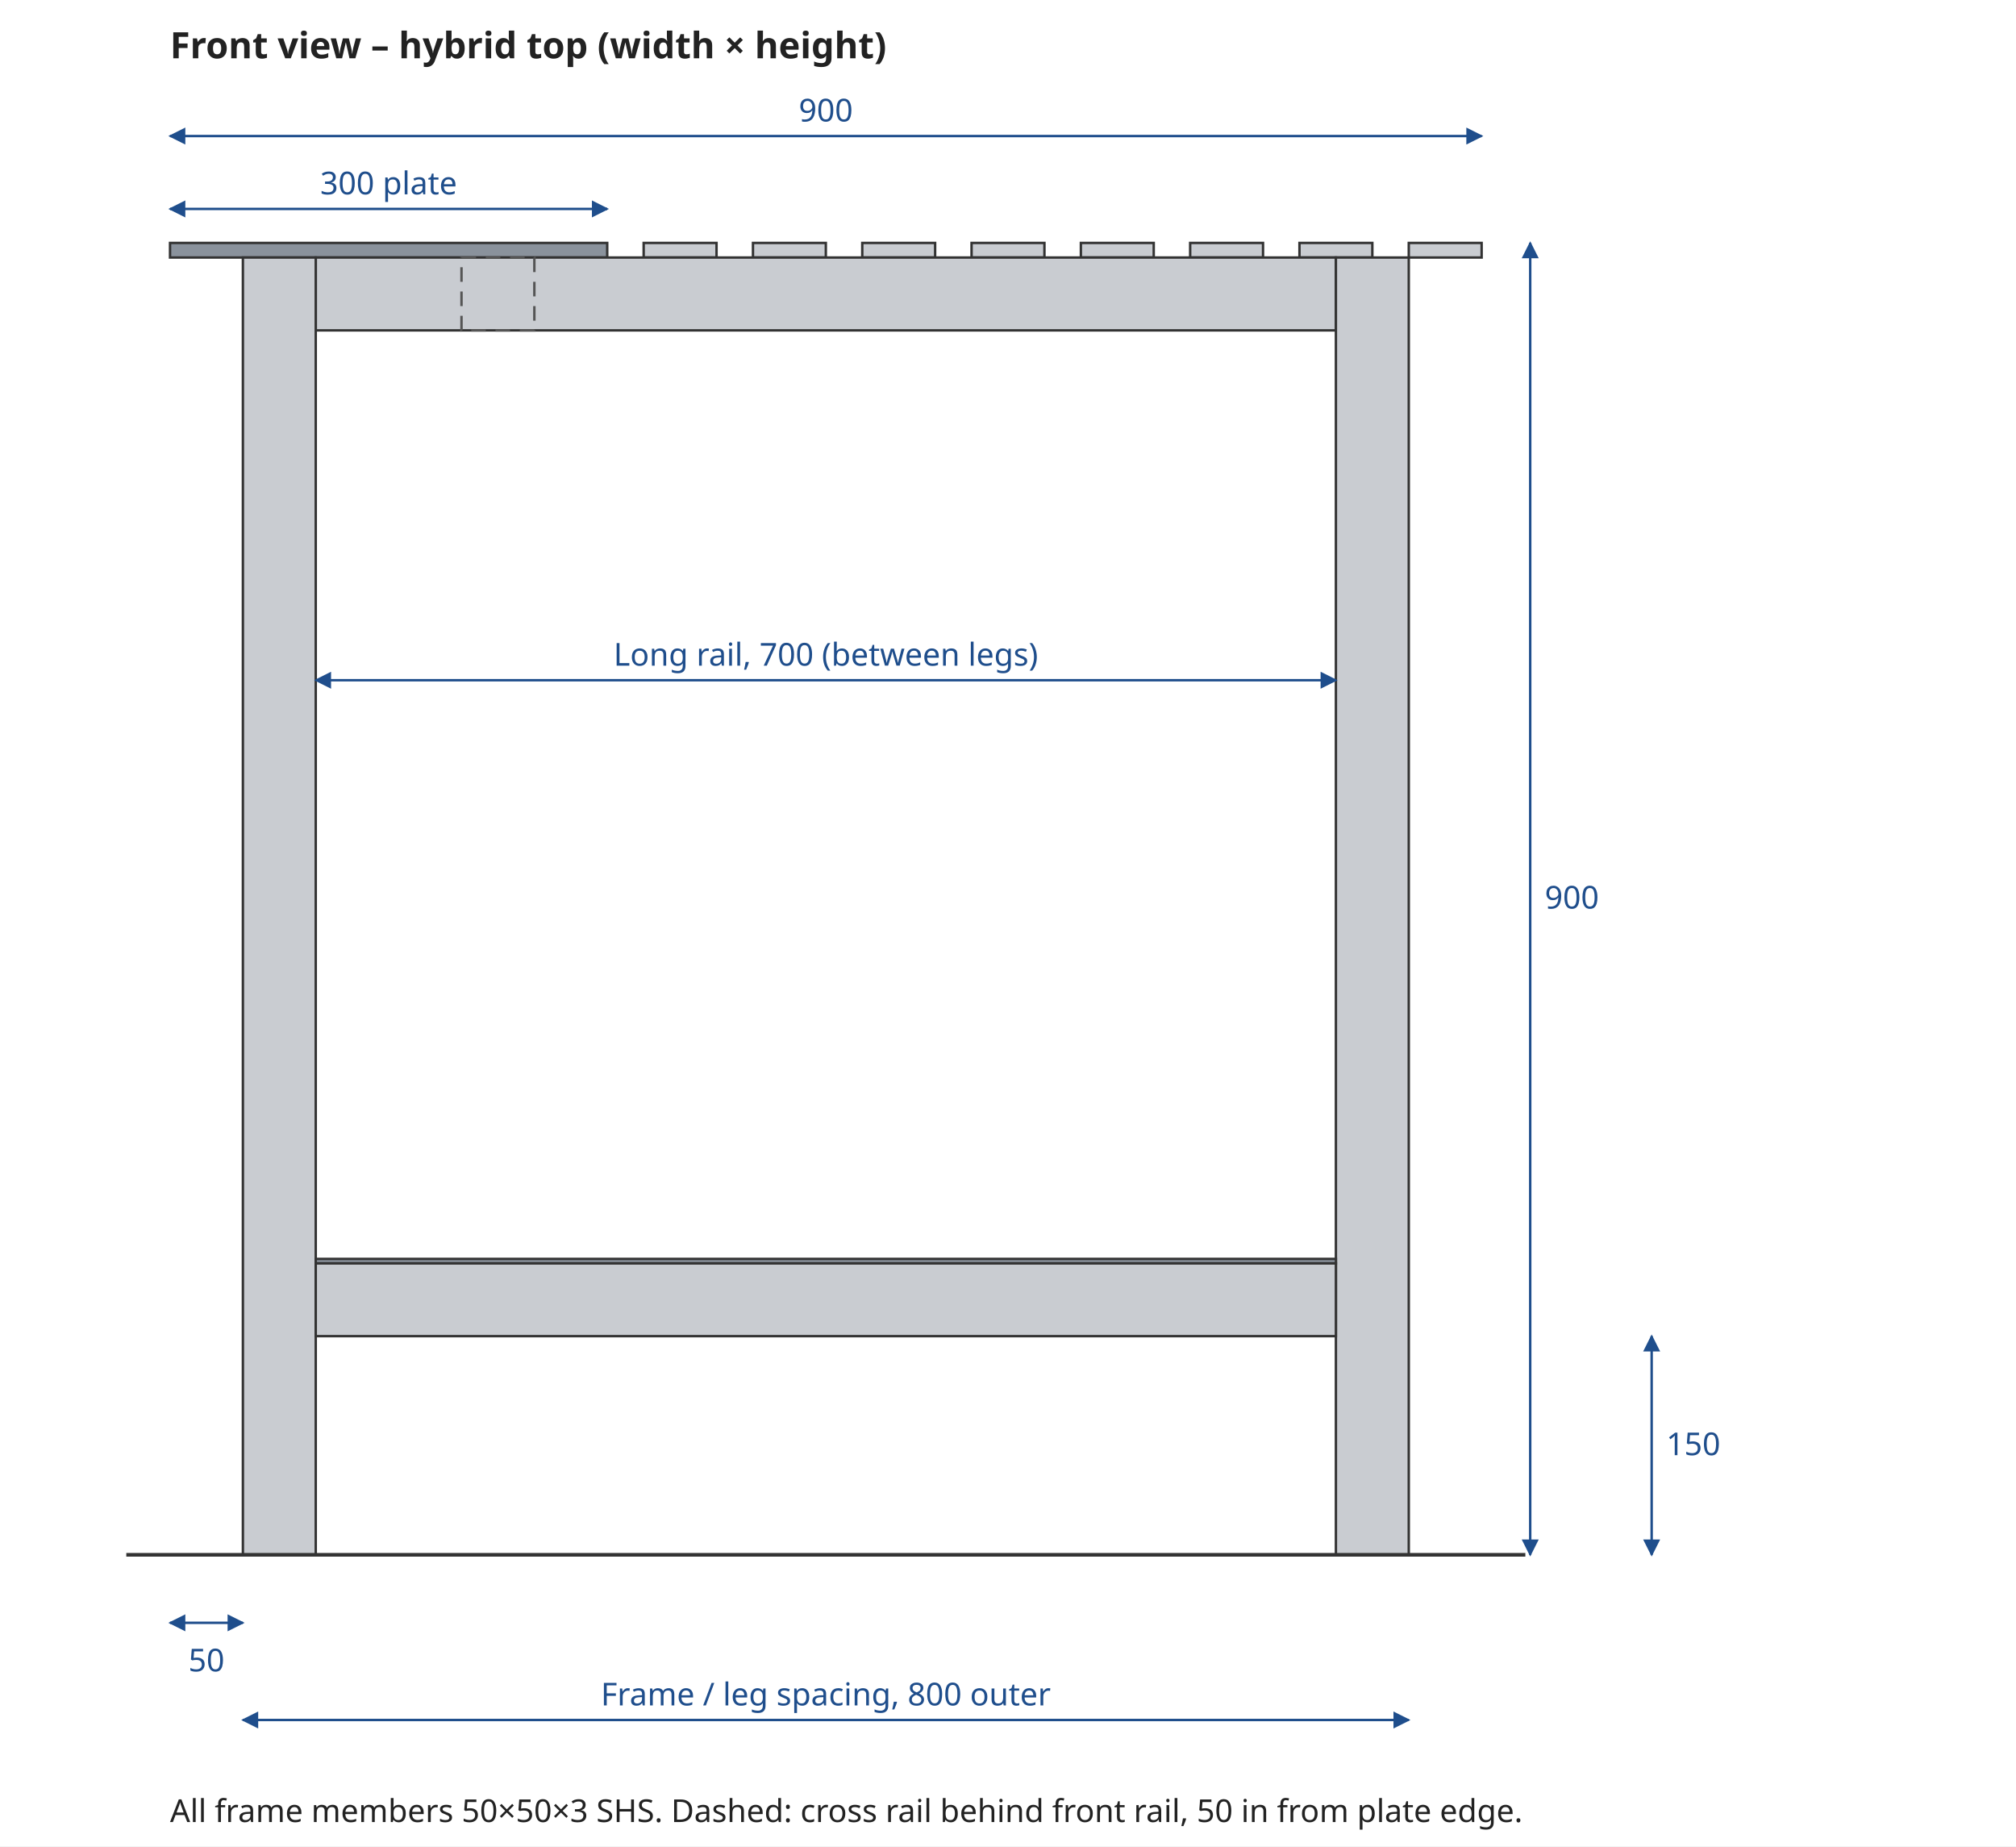
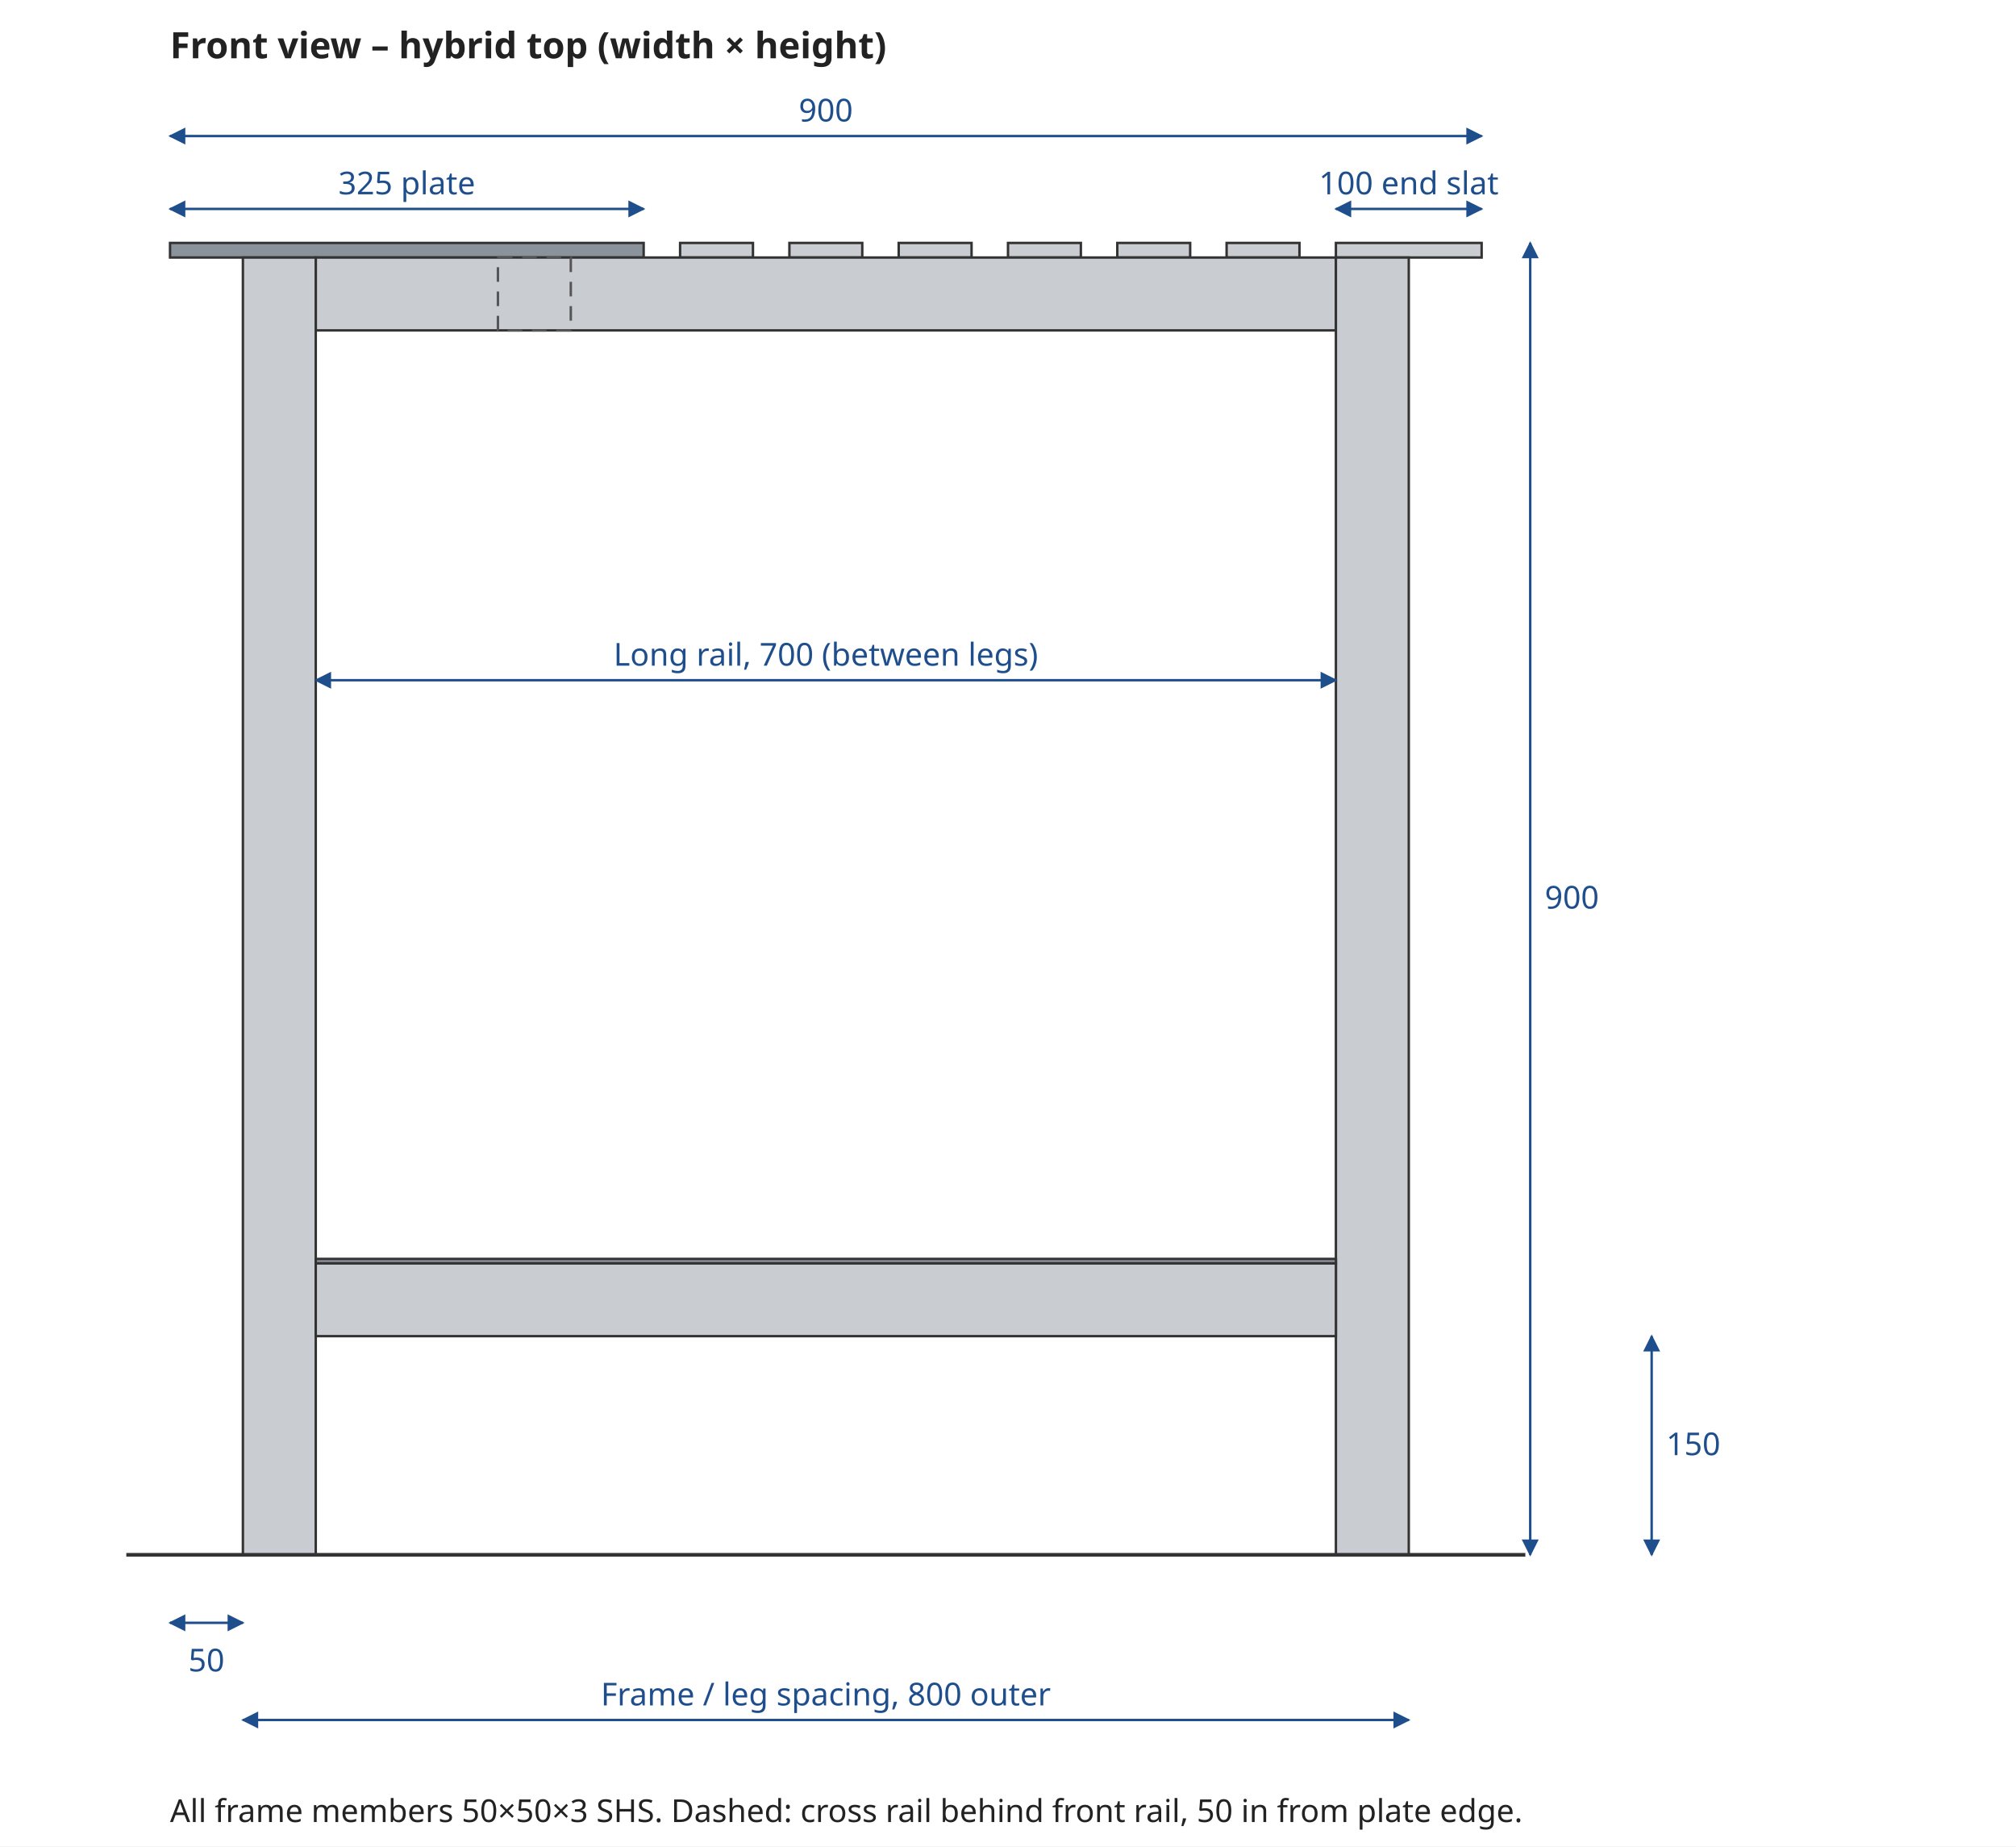
<svg xmlns="http://www.w3.org/2000/svg" width="830.0" height="760.0" viewBox="0 0 830.0 760.0">
  <style>
.bg{fill:#ffffff}.st{fill:#c9ccd1;stroke:#333;stroke-width:1}
.pl{fill:#8a929c;stroke:#333;stroke-width:1}.hid{fill:none;stroke:#555;stroke-width:1;stroke-dasharray:6 4}
.dim{stroke:#1f4e8c;stroke-width:1;fill:none}.t{font:13px sans-serif;fill:#1f4e8c}
.lbl{font:13px sans-serif;fill:#222}.h{font:bold 15px sans-serif;fill:#222}
</style>
  <defs>
    <marker id="a" viewBox="0 0 10 10" refX="9" refY="5" markerWidth="7" markerHeight="7" orient="auto-start-reverse">
      <path d="M0 0L10 5L0 10z" fill="#1f4e8c" />
    </marker>
  </defs>
  <rect class="bg" width="830.0" height="760.0" />
  <text class="h" x="70" y="24">Front view – hybrid top (width × height)</text>
-   <rect class="pl" x="70.0" y="100.0" width="180.0" height="6.0" />
-   <rect class="st" x="265.0" y="100.0" width="30.0" height="6.0" />
-   <rect class="st" x="310.0" y="100.0" width="30.0" height="6.0" />
-   <rect class="st" x="355.0" y="100.0" width="30.0" height="6.0" />
-   <rect class="st" x="400.0" y="100.0" width="30.0" height="6.0" />
-   <rect class="st" x="445.0" y="100.0" width="30.0" height="6.0" />
-   <rect class="st" x="490.0" y="100.0" width="30.0" height="6.0" />
-   <rect class="st" x="535.0" y="100.0" width="30.0" height="6.0" />
-   <rect class="st" x="580.0" y="100.0" width="30.0" height="6.0" />
+   <rect class="pl" x="70.0" y="100.0" width="195.0" height="6.0" />
+   <rect class="st" x="280.0" y="100.0" width="30.0" height="6.0" />
+   <rect class="st" x="325.0" y="100.0" width="30.0" height="6.0" />
+   <rect class="st" x="370.0" y="100.0" width="30.0" height="6.0" />
+   <rect class="st" x="415.0" y="100.0" width="30.0" height="6.0" />
+   <rect class="st" x="460.0" y="100.0" width="30.0" height="6.0" />
+   <rect class="st" x="505.0" y="100.0" width="30.0" height="6.0" />
+   <rect class="st" x="550.0" y="100.0" width="60.0" height="6.0" />
  <rect class="st" x="130.0" y="106.0" width="420.0" height="30.0" />
-   <rect class="hid" x="190.0" y="106.0" width="30.0" height="30.0" />
+   <rect class="hid" x="205.0" y="106.0" width="30.0" height="30.0" />
  <rect class="st" x="100.0" y="106.0" width="30.0" height="534.0" />
  <rect class="st" x="550.0" y="106.0" width="30.0" height="534.0" />
  <rect class="st" x="130.0" y="520.0" width="420.0" height="30.0" />
  <rect class="pl" x="130.0" y="518.2" width="420.0" height="1.8" />
  <line x1="52.0" y1="640.0" x2="628.0" y2="640.0" stroke="#333" stroke-width="1.5" />
  <line class="dim" x1="70.0" y1="56" x2="610.0" y2="56" marker-start="url(#a)" marker-end="url(#a)" />
  <text class="t" x="340.0" y="50" text-anchor="middle">900</text>
-   <line class="dim" x1="70.0" y1="86" x2="250.0" y2="86" marker-start="url(#a)" marker-end="url(#a)" />
-   <text class="t" x="160.0" y="80" text-anchor="middle">300 plate</text>
+   <line class="dim" x1="70.0" y1="86" x2="265.0" y2="86" marker-start="url(#a)" marker-end="url(#a)" />
+   <text class="t" x="167.5" y="80" text-anchor="middle">325 plate</text>
+   <line class="dim" x1="550.0" y1="86" x2="610.0" y2="86" marker-start="url(#a)" marker-end="url(#a)" />
+   <text class="t" x="580.0" y="80" text-anchor="middle">100 end slat</text>
  <line class="dim" x1="130.0" y1="280.0" x2="550.0" y2="280.0" marker-start="url(#a)" marker-end="url(#a)" />
  <text class="t" x="340.0" y="274.0" text-anchor="middle">Long rail, 700 (between legs)</text>
  <line class="dim" x1="630.0" y1="640.0" x2="630.0" y2="100.0" marker-start="url(#a)" marker-end="url(#a)" />
  <text class="t" x="636.0" y="374.0">900</text>
  <line class="dim" x1="680.0" y1="640.0" x2="680.0" y2="550.0" marker-start="url(#a)" marker-end="url(#a)" />
  <text class="t" x="686.0" y="599.0">150</text>
  <line class="dim" x1="70.0" y1="668.0" x2="100.0" y2="668.0" marker-start="url(#a)" marker-end="url(#a)" />
  <text class="t" x="85.0" y="662.0" text-anchor="middle" />
  <text class="t" x="85.0" y="688.0" text-anchor="middle">50</text>
  <line class="dim" x1="100.0" y1="708.0" x2="580.0" y2="708.0" marker-start="url(#a)" marker-end="url(#a)" />
  <text class="t" x="340.0" y="702.0" text-anchor="middle">Frame / leg spacing, 800 outer</text>
  <text class="lbl" x="70" y="750.0">All frame members 50×50×3 SHS. Dashed: cross rail behind front rail, 50 in from plate edge.</text>
</svg>
